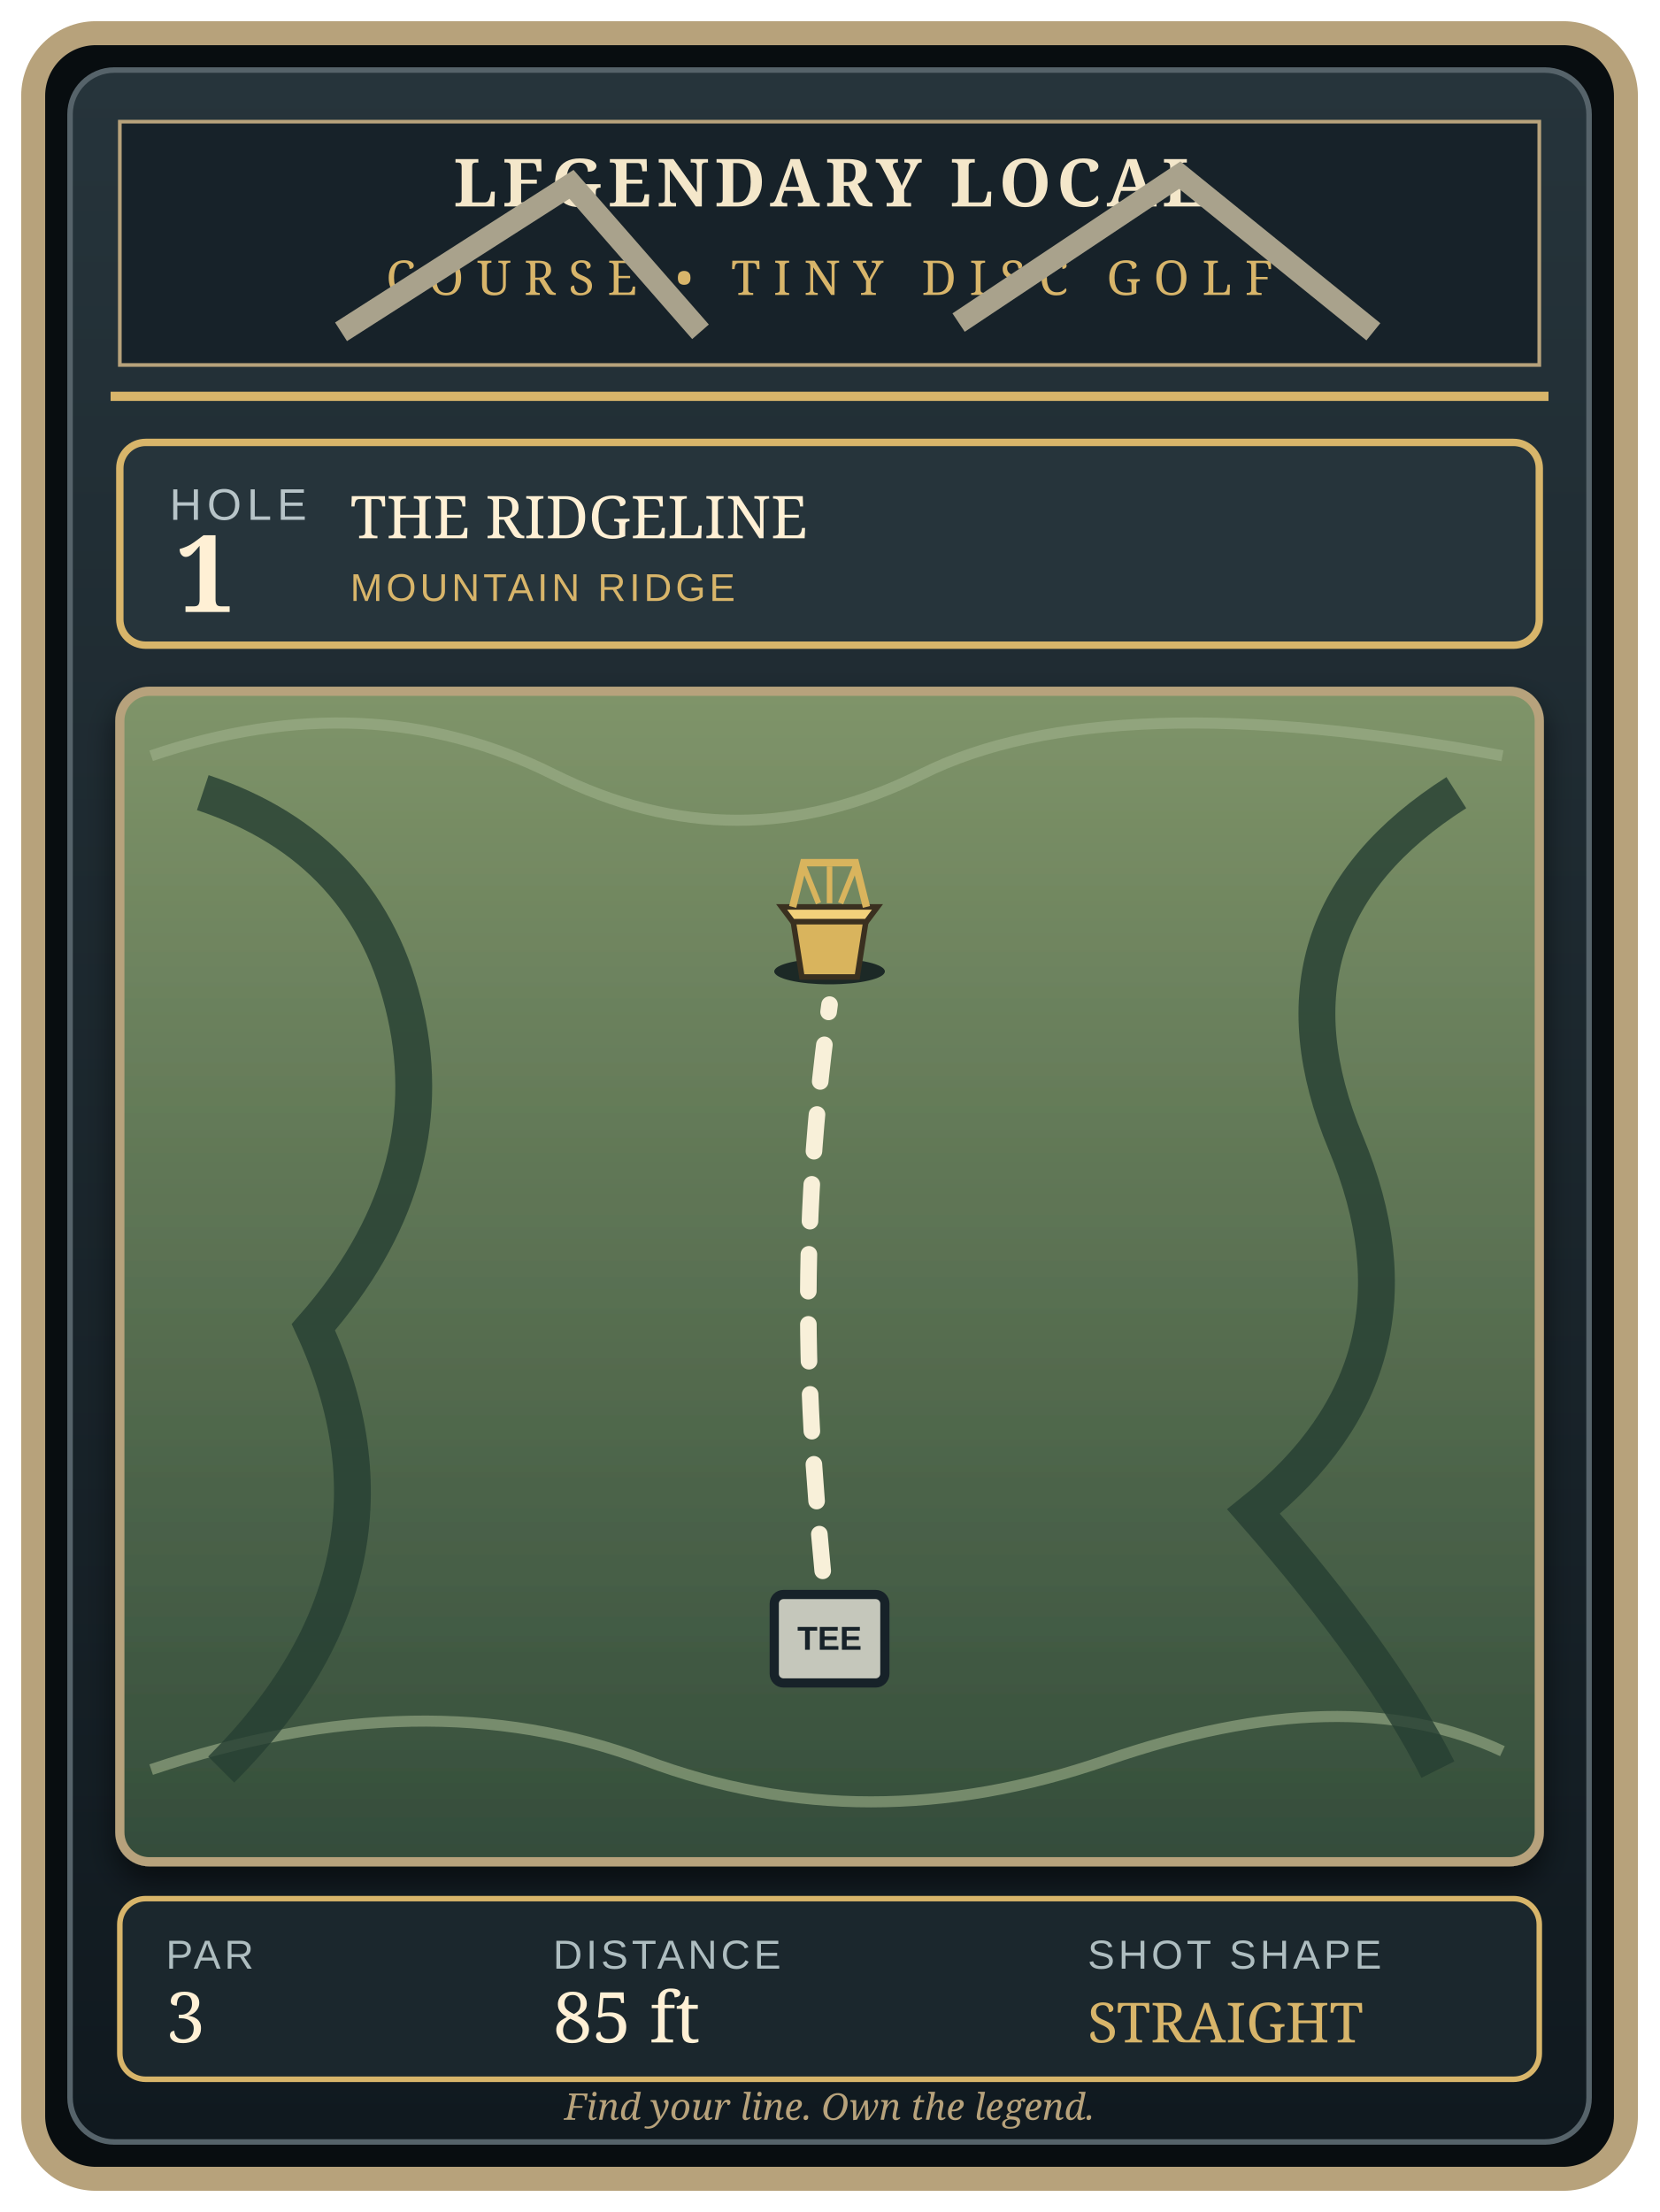
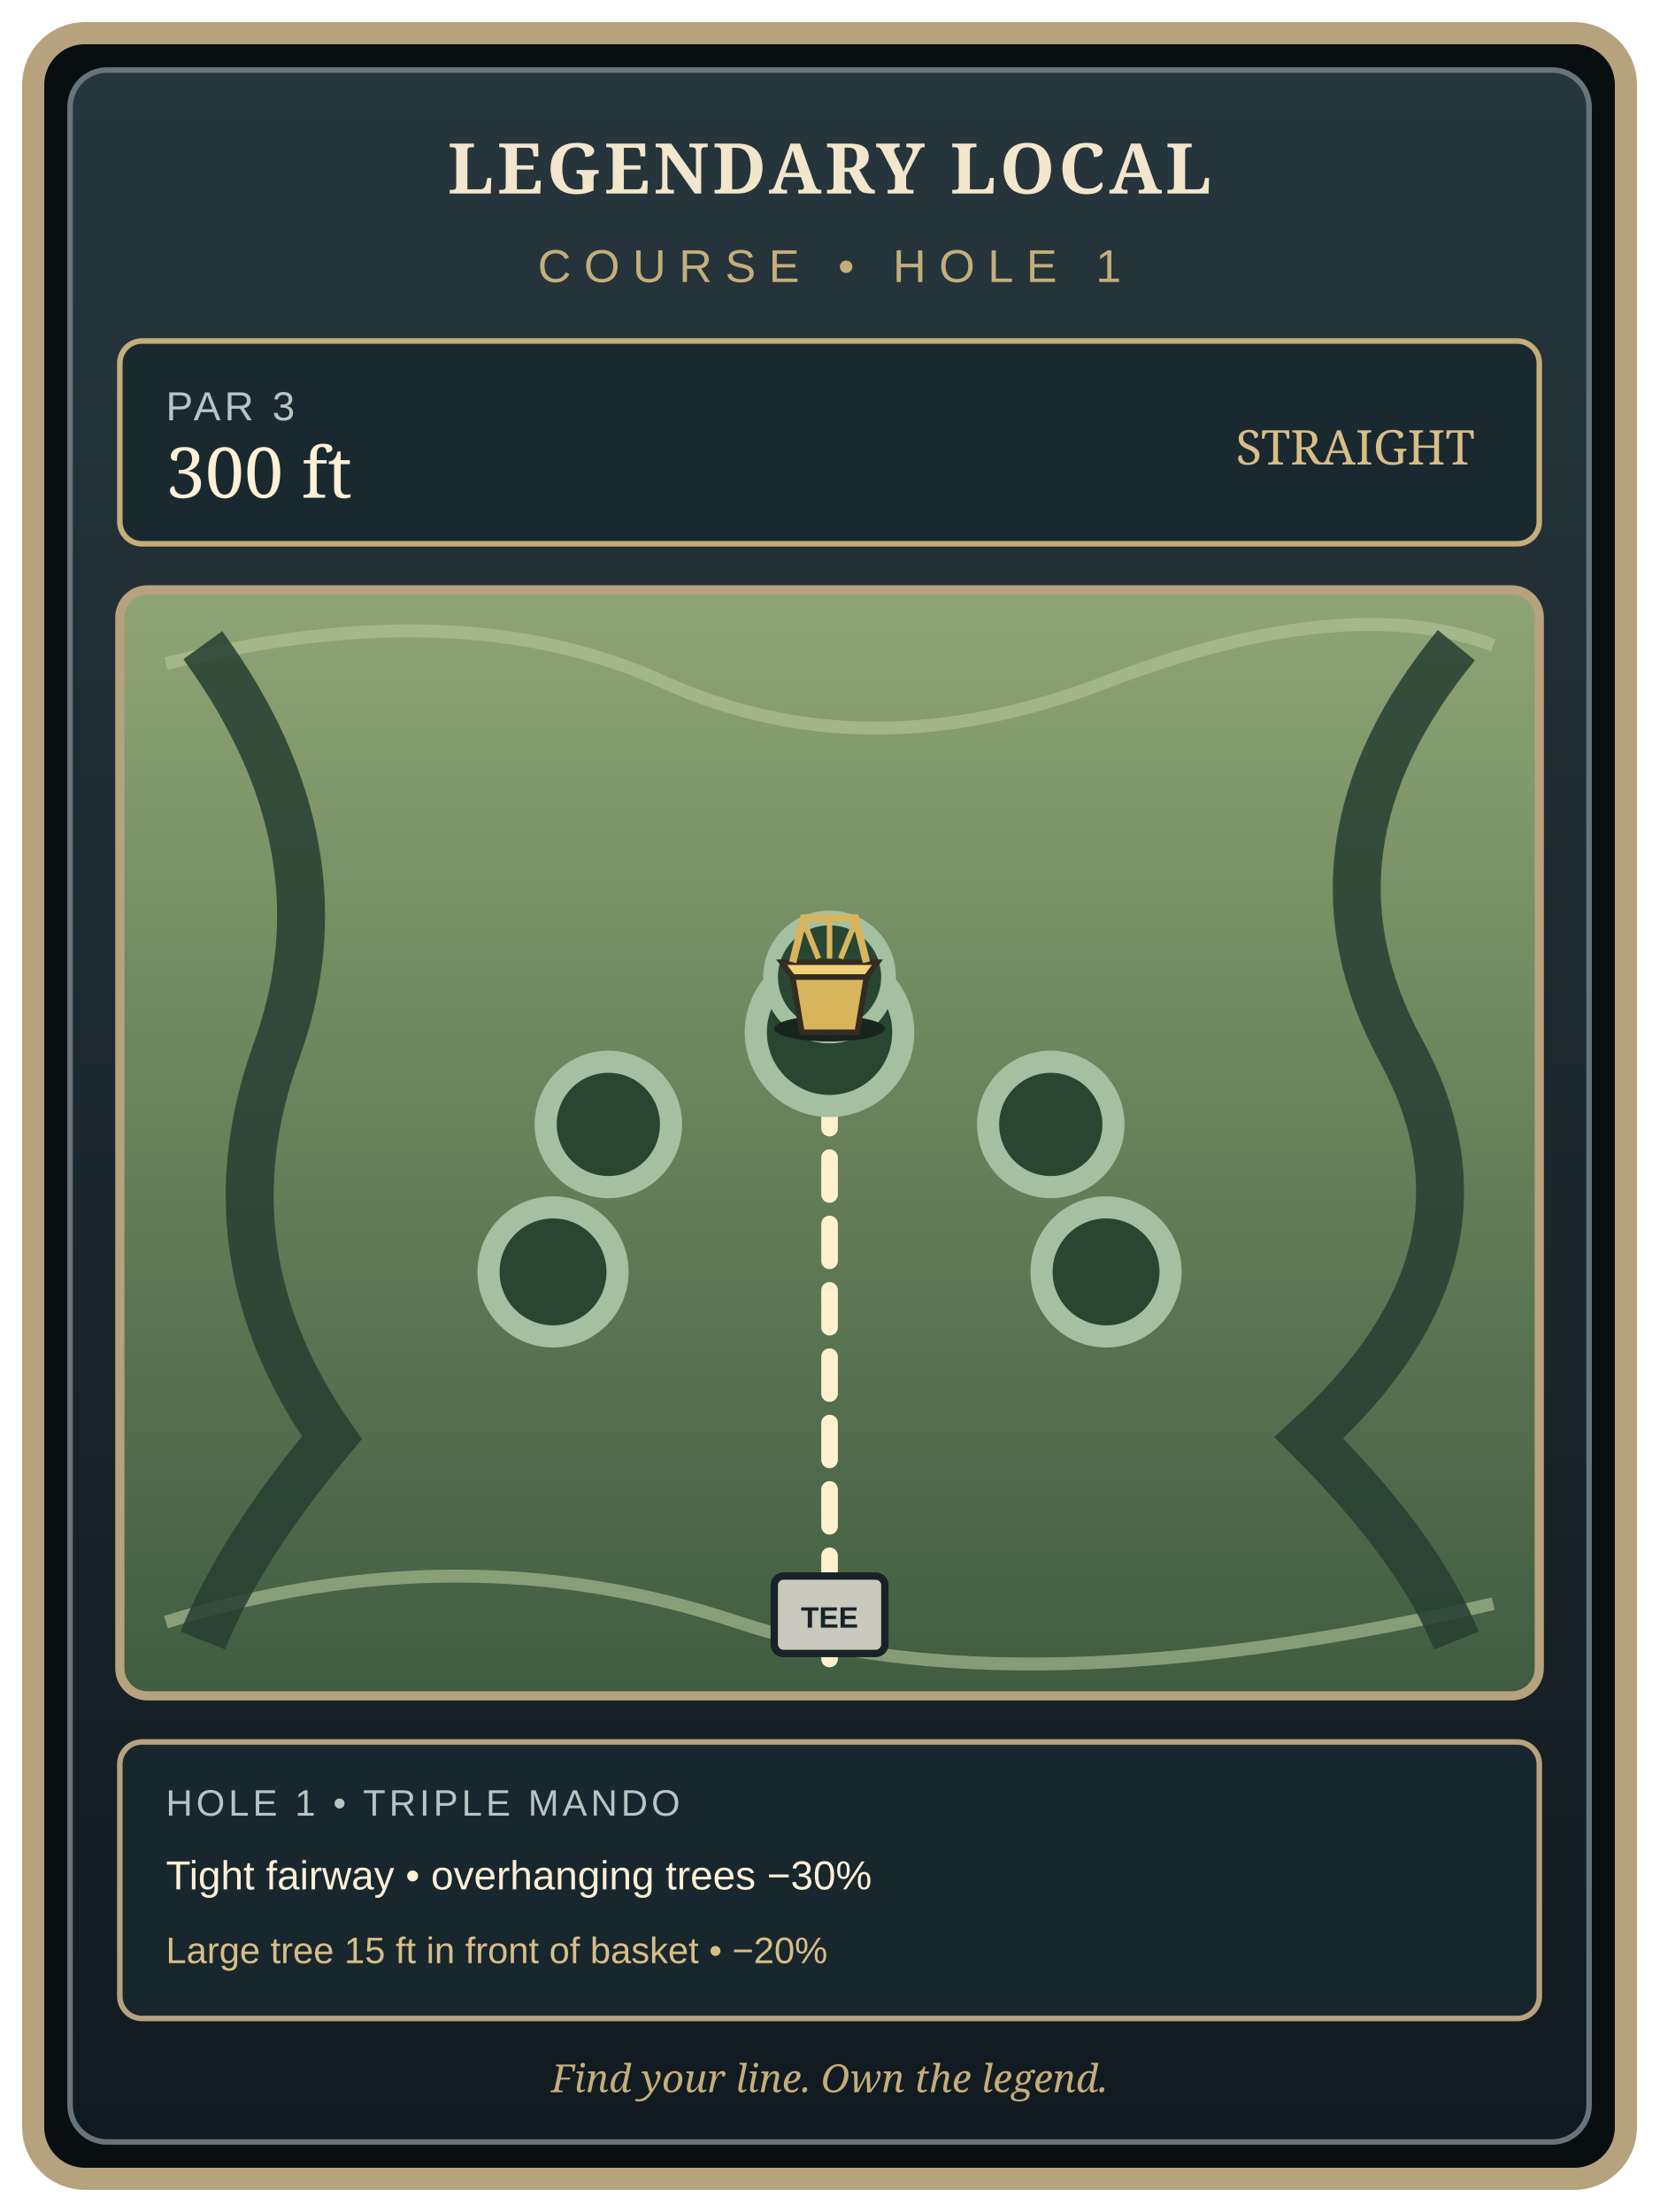
- <svg xmlns="http://www.w3.org/2000/svg" viewBox="0 0 900 1200" role="img" aria-label="Legendary Local Course Hole 1 tee sign">
+ <svg xmlns="http://www.w3.org/2000/svg" viewBox="0 0 900 1200">
  <defs>
    <linearGradient id="bg" x2="0" y2="1">
-       <stop stop-color="#26343b" />
-       <stop offset="1" stop-color="#10191f" />
+       <stop stop-color="#27363d" />
+       <stop offset="1" stop-color="#111a20" />
    </linearGradient>
-     <linearGradient id="map" x2="0" y2="1">
-       <stop stop-color="#7f9469" />
-       <stop offset="1" stop-color="#344d3b" />
+     <linearGradient id="fairway" x2="0" y2="1">
+       <stop stop-color="#8fa575" />
+       <stop offset="1" stop-color="#3f5c40" />
    </linearGradient>
-     <filter id="shadow">
-       <feDropShadow dx="0" dy="8" stdDeviation="8" flood-opacity=".55" />
-     </filter>
  </defs>
-   <rect x="18" y="18" width="864" height="1164" rx="34" fill="#080d10" stroke="#b7a27b" stroke-width="13" />
-   <rect x="38" y="38" width="824" height="1124" rx="24" fill="url(#bg)" stroke="#56636a" stroke-width="3" />
-   <path d="M60 215 H840" stroke="#d8b56a" stroke-width="5" />
-   <path d="M65 66 H835 V198 H65Z" fill="#172229" stroke="#b7a27b" stroke-width="2" />
-   <text x="450" y="112" text-anchor="middle" font-family="Georgia,serif" font-size="36" font-weight="bold" fill="#f4e7ca" letter-spacing="3">LEGENDARY LOCAL</text>
-   <text x="450" y="160" text-anchor="middle" font-family="Georgia,serif" font-size="26" fill="#d8b56a" letter-spacing="7">COURSE • TINY DISC GOLF</text>
-   <rect x="65" y="240" width="770" height="110" rx="14" fill="#26343b" stroke="#d8b56a" stroke-width="4" />
-   <text x="92" y="282" font-family="Arial,sans-serif" font-size="24" fill="#b7c4c8" letter-spacing="3">HOLE</text>
-   <text x="95" y="332" font-family="Georgia,serif" font-size="58" font-weight="bold" fill="#fff0d5">1</text>
-   <text x="190" y="292" font-family="Georgia,serif" font-size="32" fill="#fff0d5">THE RIDGELINE</text>
-   <text x="190" y="326" font-family="Arial,sans-serif" font-size="21" fill="#d8b56a" letter-spacing="2">MOUNTAIN RIDGE</text>
-   <rect x="65" y="375" width="770" height="635" rx="16" fill="url(#map)" stroke="#b7a27b" stroke-width="5" filter="url(#shadow)" />
-   <path d="M82 410 Q200 370 300 420 T500 420 T815 410 M82 960 Q230 910 350 955 T600 955 T815 950" fill="none" stroke="#9eb18a" stroke-width="6" opacity=".6" />
-   <path d="M185 180 L310 100 L380 180 M520 175 L640 95 L745 180" fill="none" stroke="#a9a28c" stroke-width="12" />
-   <path d="M110 430 Q200 460 220 550 T170 720 Q230 850 120 960 M790 430 Q680 500 730 620 T680 820 Q750 900 780 960" fill="none" stroke="#263f32" stroke-width="20" opacity=".8" />
-   <path d="M450 890 C440 790 430 690 450 545" fill="none" stroke="#f8f0d9" stroke-width="9" stroke-dasharray="20 18" stroke-linecap="round" />
-   <rect x="420" y="865" width="60" height="48" rx="5" fill="#c5c7bb" stroke="#172229" stroke-width="5" />
-   <text x="450" y="895" text-anchor="middle" font-family="Arial" font-size="18" font-weight="bold" fill="#172229">TEE</text>
-   <g transform="translate(450 500)">
-     <ellipse cx="0" cy="27" rx="30" ry="7" fill="#1c2926" />
-     <path d="M-20 -2 H20 L15 30 H-15Z" fill="#d9b45d" stroke="#3a3020" stroke-width="3" />
-     <path d="M-26 -8 H26 L20 0 H-20Z" fill="#f2d17b" stroke="#3a3020" stroke-width="3" />
-     <path d="M-20 -8 L-14 -32 H14 L20 -8" fill="none" stroke="#d9b45d" stroke-width="4" />
-     <path d="M-14 -30 L-6 -10 M0 -30 L0 -10 M14 -30 L6 -10" stroke="#d9b45d" stroke-width="3" />
+   <rect x="18" y="18" width="864" height="1164" rx="28" fill="#090e11" stroke="#b6a27d" stroke-width="12" />
+   <rect x="38" y="38" width="824" height="1124" rx="20" fill="url(#bg)" stroke="#68747a" stroke-width="3" />
+   <text x="450" y="105" text-anchor="middle" font-family="Georgia,serif" font-size="38" font-weight="bold" fill="#f2e6cc" letter-spacing="2">LEGENDARY LOCAL</text>
+   <text x="450" y="153" text-anchor="middle" font-family="Arial,sans-serif" font-size="25" fill="#c5ad7b" letter-spacing="7">COURSE • HOLE 1</text>
+   <rect x="65" y="185" width="770" height="110" rx="12" fill="#1a292f" stroke="#c5ad7b" stroke-width="3" />
+   <text x="90" y="228" font-family="Arial,sans-serif" font-size="22" fill="#b8c3c4" letter-spacing="2">PAR 3</text>
+   <text x="90" y="270" font-family="Georgia,serif" font-size="38" fill="#fff0d7">300 ft</text>
+   <text x="800" y="252" text-anchor="end" font-family="Georgia,serif" font-size="26" fill="#d7bd88">STRAIGHT</text>
+   <rect x="65" y="320" width="770" height="600" rx="15" fill="url(#fairway)" stroke="#b6a27d" stroke-width="5" />
+   <path d="M90 360 Q250 320 360 370 T600 370 T810 350 M90 880 Q250 830 400 880 T810 870" fill="none" stroke="#b5c59a" stroke-width="7" opacity=".6" />
+   <path d="M110 350 Q190 460 150 570 T180 780 Q130 840 110 890 M790 350 Q700 460 760 570 T710 780 Q770 840 790 890" fill="none" stroke="#263e31" stroke-width="26" opacity=".85" />
+   <path d="M450 900 L450 790 L450 690 L450 570" fill="none" stroke="#fff1cf" stroke-width="9" stroke-dasharray="20 16" stroke-linecap="round" />
+   <g stroke="#a5c0a0" stroke-width="12" fill="#284632">
+     <circle cx="300" cy="690" r="35" />
+     <circle cx="600" cy="690" r="35" />
+     <circle cx="330" cy="610" r="34" />
+     <circle cx="570" cy="610" r="34" />
+     <circle cx="450" cy="560" r="40" />
  </g>
-   <rect x="65" y="1030" width="770" height="98" rx="14" fill="#1b272d" stroke="#d8b56a" stroke-width="3" />
-   <text x="90" y="1068" font-family="Arial,sans-serif" font-size="22" fill="#aebdc0" letter-spacing="2">PAR</text>
-   <text x="90" y="1108" font-family="Georgia,serif" font-size="38" fill="#fff0d5">3</text>
-   <text x="300" y="1068" font-family="Arial,sans-serif" font-size="22" fill="#aebdc0" letter-spacing="2">DISTANCE</text>
-   <text x="300" y="1108" font-family="Georgia,serif" font-size="38" fill="#fff0d5">85 ft</text>
-   <text x="590" y="1068" font-family="Arial,sans-serif" font-size="22" fill="#aebdc0" letter-spacing="2">SHOT SHAPE</text>
-   <text x="590" y="1108" font-family="Georgia,serif" font-size="30" fill="#d8b56a">STRAIGHT</text>
-   <text x="450" y="1150" text-anchor="middle" font-family="Georgia,serif" font-size="20" font-style="italic" fill="#b7a27b">Find your line. Own the legend.</text>
+   <circle cx="450" cy="530" r="32" fill="#284632" stroke="#a5c0a0" stroke-width="8" />
+   <rect x="420" y="855" width="60" height="42" rx="5" fill="#c9c9bd" stroke="#172229" stroke-width="4" />
+   <text x="450" y="883" text-anchor="middle" font-family="Arial" font-size="16" font-weight="bold" fill="#172229">TEE</text>
+   <g transform="translate(450 530)">
+     <ellipse cx="0" cy="28" rx="30" ry="7" fill="#182420" />
+     <path d="M-20 0 H20 L15 30 H-15Z" fill="#d8b45d" stroke="#342c20" stroke-width="3" />
+     <path d="M-26 -8 H26 L20 0 H-20Z" fill="#f2d17b" stroke="#342c20" stroke-width="3" />
+     <path d="M-20 -8 L-14 -32 H14 L20 -8" fill="none" stroke="#d8b45d" stroke-width="4" />
+     <path d="M-14 -30 L-6 -10 M0 -30 L0 -10 M14 -30 L6 -10" stroke="#d8b45d" stroke-width="3" />
+   </g>
+   <rect x="65" y="945" width="770" height="150" rx="12" fill="#18262d" stroke="#b6a27d" stroke-width="3" />
+   <text x="90" y="985" font-family="Arial,sans-serif" font-size="20" fill="#b8c3c4" letter-spacing="2">HOLE 1 • TRIPLE MANDO</text>
+   <text x="90" y="1025" font-family="Arial,sans-serif" font-size="22" fill="#fff0d7">Tight fairway • overhanging trees −30%</text>
+   <text x="90" y="1065" font-family="Arial,sans-serif" font-size="20" fill="#d7bd88">Large tree 15 ft in front of basket • −20%</text>
+   <text x="450" y="1135" text-anchor="middle" font-family="Georgia,serif" font-size="21" font-style="italic" fill="#c5ad7b">Find your line. Own the legend.</text>
</svg>
